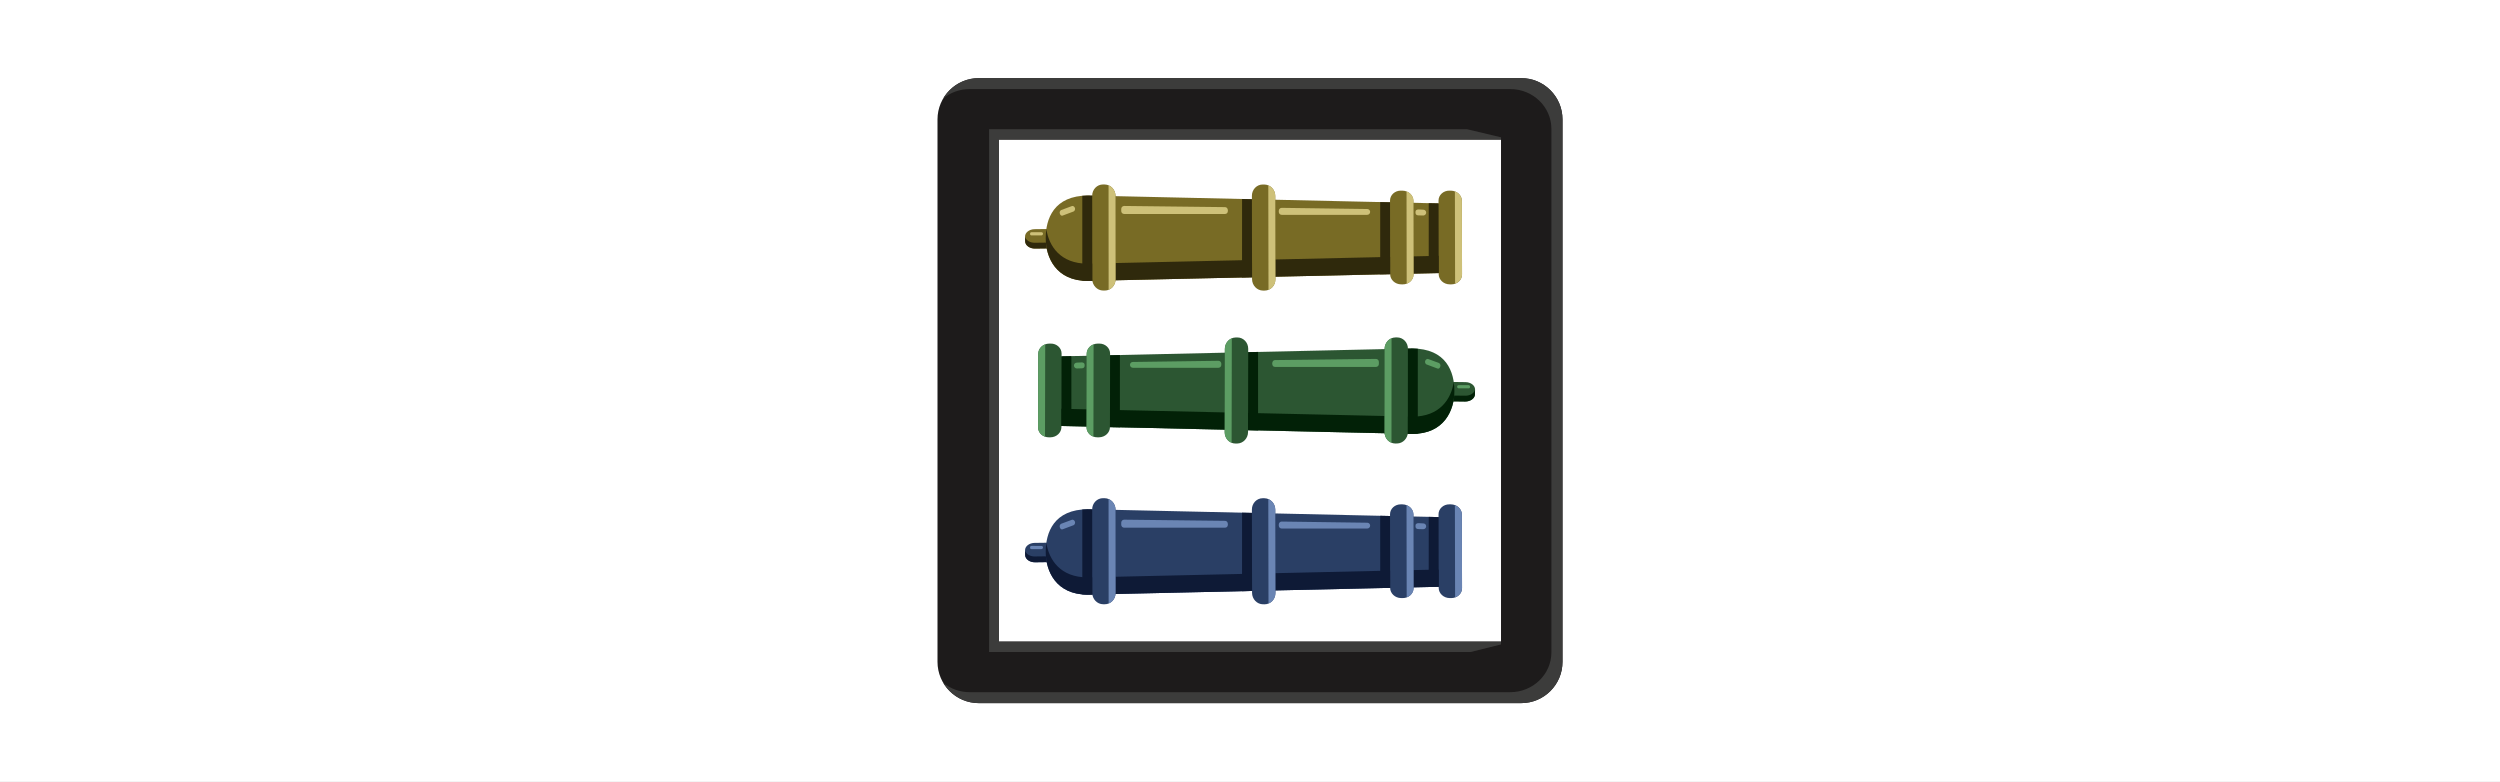
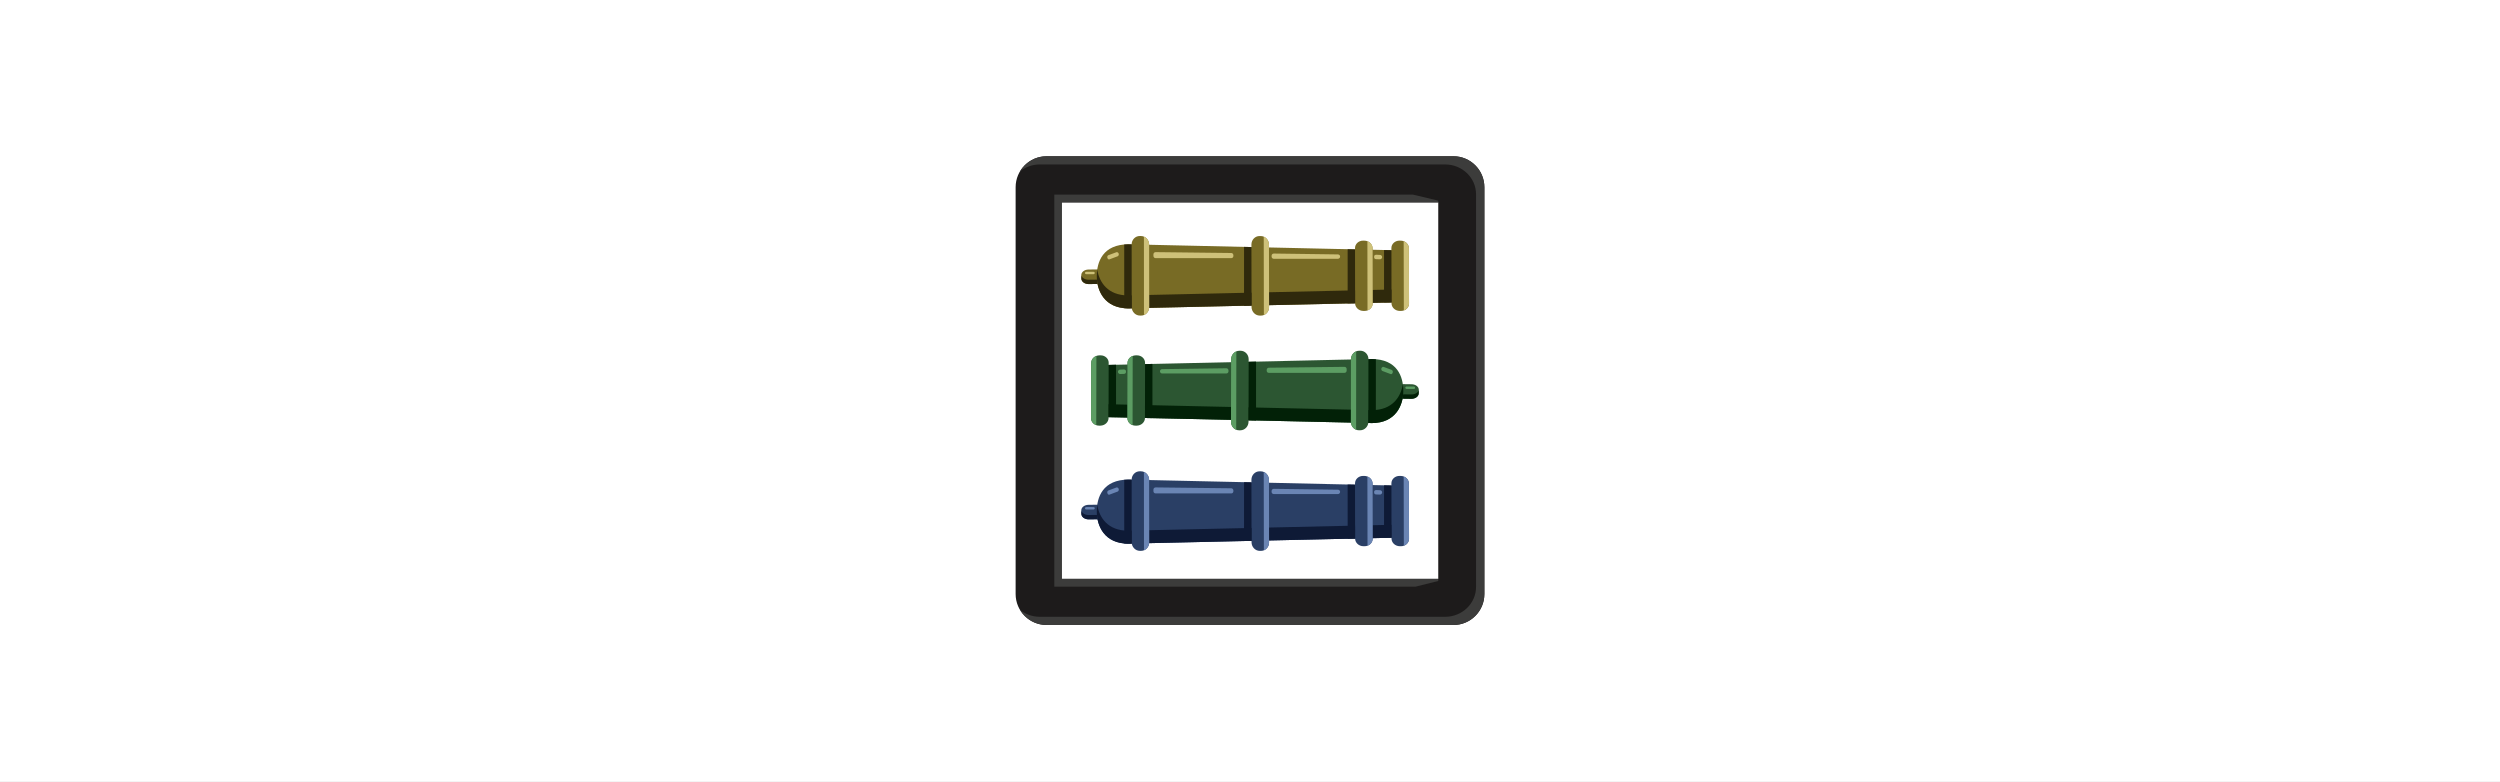
<svg xmlns="http://www.w3.org/2000/svg" viewBox="0 0 1600 500" width="1600" height="500" role="img" aria-label="CannonadeCommand">
  <rect width="1600" height="500" fill="#ffffff" />
-   <g transform="translate(600,50) scale(0.416545)">
+   <g transform="translate(650,100) scale(0.312409)">
    <defs>
      <style>
      .cls-1 {
        fill: #1d1b1b;
      }

      .cls-2 {
        fill: #786b25;
      }

      .cls-3 {
        fill: #022107;
      }

      .cls-4 {
        fill: #6a85b4;
      }

      .cls-5 {
        fill: #5c9d63;
      }

      .cls-6 {
        fill: #2c5632;
      }

      .cls-7 {
        fill: #cec179;
      }

      .cls-8 {
        fill: #2f290c;
      }

      .cls-9 {
        fill: #2a3f65;
      }

      .cls-10 {
        fill: #3c3c3b;
      }

      .cls-11 {
        fill: #0e1a36;
      }
    </style>
    </defs>
    <g id="logo">
      <g id="kannonen">
        <g>
          <g>
            <path class="cls-9" d="M134.68,732.79l-.16-7.26c-.14-6.2,6.46-11.35,14.65-11.45l31.59-.4.27,29.8-31.21.39c-8.19.1-15-4.88-15.14-11.08Z" />
            <path class="cls-11" d="M322.47,723.18c-.01-.68-.12-1.35-.29-2v.33c.14,6.2-6.45,11.35-14.64,11.45l-158.16,1.98c-7.29.09-13.47-3.85-14.85-9.08l.15,6.93c.14,6.2,6.95,11.18,15.14,11.08l158.16-1.98c8.19-.1,14.78-5.26,14.65-11.45l-.16-7.26Z" />
            <path class="cls-9" d="M781.02,781.27l-550.51,12.32c-48.46,0-64.26-36.29-64.26-65.6h0c0-29.31,12.07-65.6,65.35-65.6l549.42,12.32v106.57Z" />
            <path class="cls-11" d="M167.23,714.06c-.68,4.7-.97,9.4-.97,13.93h0c0,29.31,15.8,65.6,64.26,65.6l550.51-12.32v-26.51l-550.51,12.32c-41.69,0-59.2-26.85-63.29-53.02Z" />
          </g>
          <g>
            <path class="cls-9" d="M256.89,808.39l-2.41-.02c-9.2-.08-16.74-8.01-16.75-17.62l-.09-128.03c0-9.61,7.52-17.41,16.72-17.33l2.41.02c9.2.08,16.74,8.01,16.75,17.62l.09,128.03c0,9.61-7.52,17.41-16.72,17.33Z" />
            <path class="cls-4" d="M273.61,791.06c0,7.39-4.44,13.71-10.68,16.2l-.12-160.6c6.25,2.59,10.7,8.98,10.71,16.38l.1,128.03Z" />
            <path class="cls-11" d="M237.69,662.52c-4.93-.28-9.95-.22-15.22.25l.03,130.51c4.73.44,9.88.36,15.29.21l-.09-130.96Z" />
          </g>
          <g>
            <path class="cls-9" d="M502.48,808.45l-2.41-.02c-9.2-.07-16.75-7.99-16.77-17.6l-.24-128.03c-.02-9.61,7.5-17.42,16.7-17.35l2.41.02c9.2.07,16.75,7.99,16.77,17.6l.24,128.03c.02,9.61-7.5,17.42-16.7,17.35Z" />
            <path class="cls-4" d="M519.23,791.11c.02,7.39-4.42,13.71-10.67,16.21l-.3-160.6c6.25,2.58,10.71,8.97,10.73,16.36l.24,128.03Z" />
            <polygon class="cls-11" points="483.07 668.02 467.95 667.68 467.89 788.27 483.3 787.93 483.07 668.02" />
          </g>
          <g>
            <path class="cls-9" d="M714.64,798.9l-2.41-.03c-9.2-.11-16.74-7.15-16.76-15.64l-.18-113.13c-.01-8.49,7.5-15.35,16.71-15.24l2.41.03c9.2.11,16.74,7.15,16.76,15.64l.18,113.13c.01,8.49-7.5,15.35-16.71,15.24Z" />
            <path class="cls-4" d="M731.54,783.56c.01,6.52-4.43,12.08-10.67,14.25l-.24-141.76c6.25,2.31,10.71,7.97,10.72,14.5l.19,113.01Z" />
            <polygon class="cls-11" points="695.29 672.78 680.17 672.44 680.21 783.42 695.47 783.24 695.29 672.78" />
          </g>
          <g>
            <path class="cls-9" d="M789.23,798.9l-2.41-.03c-9.2-.1-16.75-7.14-16.77-15.63l-.25-113.13c-.02-8.49,7.5-15.36,16.7-15.25l2.41.03c9.2.1,16.75,7.14,16.77,15.63l.25,113.13c.02,8.49-7.5,15.36-16.7,15.25Z" />
            <path class="cls-4" d="M805.93,783.55c.02,6.52-4.42,12.08-10.66,14.26l-.32-141.76c6.25,2.31,10.71,7.97,10.73,14.49l.26,113.01Z" />
            <polygon class="cls-11" points="769.88 674.45 754.76 674.11 754.72 781.31 770.05 781.28 769.88 674.45" />
          </g>
          <path class="cls-4" d="M286.89,678.41l154.94,1.8c2.33.03,4.35,1.82,4.35,5.37s-1.92,5.15-4.5,5.15h-154.94c-2.44-.01-4.41-1.98-4.43-4.42v-3.36c-.02-2.52,2.05-4.57,4.56-4.53Z" />
          <path class="cls-4" d="M528.94,681.31l131.43,1.8c2.33.03,4.23,1.86,4.36,4.19h0c.14,2.57-1.92,4.75-4.5,4.75h-131.42c-2.44-.01-4.41-1.98-4.43-4.42v-1.79c-.02-2.52,2.05-4.57,4.56-4.53Z" />
          <path class="cls-4" d="M739.1,683.78l7.32.37c2.33,0,4.25,1.82,4.4,4.15h0c.16,2.57-1.88,4.77-4.45,4.79l-7.45-.21c-2.44.02-4.44-1.24-4.48-3.68l-.03-1.79c-.04-2.52,2.17-3.64,4.68-3.64Z" />
          <path class="cls-4" d="M144.83,718.69l14.91.07c1.27-.02,2.29.95,2.35,2.23h0c.07,1.4-1.06,2.62-2.46,2.66l-14.98.02c-1.33.04-2.4-.64-2.4-1.97v-.97c0-1.37,1.21-2.01,2.58-2.03Z" />
          <path class="cls-4" d="M190.05,684.69l16.6-6.16c1.45-.56,3.66.87,4.19,2.34l.39.87c.58,1.63-.45,4.47-2.04,5.11l-17.15,6.43c-1.51.61-3.32-.82-3.8-2.4l-.45-1.47c-.49-1.62.7-4.13,2.26-4.73Z" />
        </g>
        <g>
          <g>
            <path class="cls-6" d="M825.77,485.79l.16-7.26c.14-6.2-6.46-11.35-14.65-11.45l-31.59-.4-.27,29.8,31.21.39c8.19.1,15-4.88,15.14-11.08Z" />
            <path class="cls-3" d="M637.98,476.18c.01-.68.12-1.35.29-2v.33c-.14,6.2,6.45,11.35,14.64,11.45l158.16,1.98c7.29.09,13.47-3.85,14.85-9.08l-.15,6.93c-.14,6.2-6.95,11.18-15.14,11.08l-158.16-1.98c-8.19-.1-14.78-5.26-14.65-11.45l.16-7.26Z" />
            <path class="cls-6" d="M179.43,534.27l550.51,12.32c48.46,0,64.26-36.29,64.26-65.6h0c0-29.31-12.07-65.6-65.35-65.6l-549.42,12.32v106.57Z" />
            <path class="cls-3" d="M793.22,467.06c.68,4.7.97,9.4.97,13.93h0c0,29.31-15.8,65.6-64.26,65.6l-550.51-12.32v-26.51s550.51,12.32,550.51,12.32c41.69,0,59.2-26.85,63.29-53.02Z" />
          </g>
          <g>
            <path class="cls-6" d="M703.56,561.39l2.41-.02c9.2-.08,16.74-8.01,16.75-17.62l.09-128.03c0-9.61-7.52-17.41-16.72-17.33l-2.41.02c-9.2.08-16.74,8.01-16.75,17.62l-.09,128.03c0,9.61,7.52,17.41,16.72,17.33Z" />
            <path class="cls-5" d="M686.84,544.06c0,7.39,4.44,13.71,10.68,16.2l.12-160.6c-6.25,2.59-10.7,8.98-10.71,16.38l-.1,128.03Z" />
            <path class="cls-3" d="M722.76,415.52c4.93-.28,9.95-.22,15.22.25l-.03,130.51c-4.73.44-9.88.36-15.29.21l.09-130.96Z" />
          </g>
          <g>
            <path class="cls-6" d="M457.97,561.45l2.41-.02c9.2-.07,16.75-7.99,16.77-17.6l.24-128.03c.02-9.61-7.5-17.42-16.7-17.35l-2.41.02c-9.2.07-16.75,7.99-16.77,17.6l-.24,128.03c-.02,9.61,7.5,17.42,16.7,17.35Z" />
            <path class="cls-5" d="M441.22,544.11c-.02,7.39,4.42,13.71,10.67,16.21l.3-160.6c-6.25,2.58-10.71,8.97-10.73,16.36l-.24,128.03Z" />
            <polygon class="cls-3" points="477.38 421.02 492.5 420.68 492.56 541.27 477.15 540.93 477.38 421.02" />
          </g>
          <g>
            <path class="cls-6" d="M245.81,551.9l2.41-.03c9.2-.11,16.74-7.15,16.76-15.64l.18-113.13c.01-8.49-7.5-15.35-16.71-15.24l-2.41.03c-9.2.11-16.74,7.15-16.76,15.64l-.18,113.13c-.01,8.49,7.5,15.35,16.71,15.24Z" />
            <path class="cls-5" d="M228.91,536.56c-.01,6.52,4.43,12.08,10.67,14.25l.24-141.76c-6.25,2.31-10.71,7.97-10.72,14.5l-.19,113.01Z" />
            <polygon class="cls-3" points="265.16 425.78 280.28 425.44 280.24 536.42 264.98 536.24 265.16 425.78" />
          </g>
          <g>
            <path class="cls-6" d="M171.22,551.9l2.41-.03c9.2-.1,16.75-7.14,16.77-15.63l.25-113.13c.02-8.49-7.5-15.36-16.7-15.25l-2.41.03c-9.2.1-16.75,7.14-16.77,15.63l-.25,113.13c-.02,8.49,7.5,15.36,16.7,15.25Z" />
            <path class="cls-5" d="M154.52,536.55c-.02,6.52,4.42,12.08,10.66,14.26l.32-141.76c-6.25,2.31-10.71,7.97-10.73,14.49l-.26,113.01Z" />
            <polygon class="cls-3" points="190.57 427.45 205.69 427.11 205.73 534.31 190.4 534.28 190.57 427.45" />
          </g>
          <path class="cls-5" d="M673.56,431.41l-154.94,1.8c-2.33.03-4.35,1.82-4.35,5.37s1.92,5.15,4.5,5.15h154.94c2.44-.01,4.41-1.98,4.43-4.42v-3.36c.02-2.52-2.05-4.57-4.56-4.53Z" />
          <path class="cls-5" d="M431.51,434.31l-131.43,1.8c-2.33.03-4.23,1.86-4.36,4.19h0c-.14,2.57,1.92,4.75,4.5,4.75h131.42c2.44-.01,4.41-1.98,4.43-4.42v-1.79c.02-2.52-2.05-4.57-4.56-4.53Z" />
          <path class="cls-5" d="M221.35,436.78l-7.32.37c-2.33,0-4.25,1.82-4.4,4.15h0c-.16,2.57,1.88,4.77,4.45,4.79l7.45-.21c2.44.02,4.44-1.24,4.48-3.68l.03-1.79c.04-2.52-2.17-3.64-4.68-3.64Z" />
          <path class="cls-5" d="M815.62,471.69l-14.91.07c-1.27-.02-2.29.95-2.35,2.23h0c-.07,1.4,1.06,2.62,2.46,2.66l14.98.02c1.33.04,2.4-.64,2.4-1.97v-.97c0-1.37-1.21-2.01-2.58-2.03Z" />
          <path class="cls-5" d="M770.4,437.69l-16.6-6.16c-1.45-.56-3.66.87-4.19,2.34l-.39.87c-.58,1.63.45,4.47,2.04,5.11l17.15,6.43c1.51.61,3.32-.82,3.8-2.4l.45-1.47c.49-1.62-.7-4.13-2.26-4.73Z" />
        </g>
        <g>
          <g>
            <path class="cls-2" d="M134.68,250.79l-.16-7.26c-.14-6.2,6.46-11.35,14.65-11.45l31.59-.4.27,29.8-31.21.39c-8.19.1-15-4.88-15.14-11.08Z" />
            <path class="cls-8" d="M322.47,241.18c-.01-.68-.12-1.35-.29-2v.33c.14,6.2-6.45,11.35-14.64,11.45l-158.16,1.98c-7.29.09-13.47-3.85-14.85-9.08l.15,6.93c.14,6.2,6.95,11.18,15.14,11.08l158.16-1.98c8.19-.1,14.78-5.26,14.65-11.45l-.16-7.26Z" />
            <path class="cls-2" d="M781.02,299.27l-550.51,12.32c-48.46,0-64.26-36.29-64.26-65.6h0c0-29.31,12.07-65.6,65.35-65.6l549.42,12.32v106.57Z" />
            <path class="cls-8" d="M167.23,232.06c-.68,4.7-.97,9.4-.97,13.93h0c0,29.31,15.8,65.6,64.26,65.6l550.51-12.32v-26.51l-550.51,12.32c-41.69,0-59.2-26.85-63.29-53.02Z" />
          </g>
          <g>
            <path class="cls-2" d="M256.89,326.39l-2.41-.02c-9.2-.08-16.74-8.01-16.75-17.62l-.09-128.03c0-9.61,7.52-17.41,16.72-17.33l2.41.02c9.2.08,16.74,8.01,16.75,17.62l.09,128.03c0,9.61-7.52,17.41-16.72,17.33Z" />
            <path class="cls-7" d="M273.61,309.06c0,7.39-4.44,13.71-10.68,16.2l-.12-160.6c6.25,2.59,10.7,8.98,10.71,16.38l.1,128.03Z" />
            <path class="cls-8" d="M237.69,180.52c-4.93-.28-9.95-.22-15.22.25l.03,130.51c4.73.44,9.88.36,15.29.21l-.09-130.96Z" />
          </g>
          <g>
            <path class="cls-2" d="M502.48,326.45l-2.41-.02c-9.2-.07-16.75-7.99-16.77-17.6l-.24-128.03c-.02-9.61,7.5-17.42,16.7-17.35l2.41.02c9.2.07,16.75,7.99,16.77,17.6l.24,128.03c.02,9.61-7.5,17.42-16.7,17.35Z" />
            <path class="cls-7" d="M519.23,309.11c.02,7.39-4.42,13.71-10.67,16.21l-.3-160.6c6.25,2.58,10.71,8.97,10.73,16.36l.24,128.03Z" />
            <polygon class="cls-8" points="483.07 186.02 467.95 185.68 467.89 306.27 483.3 305.93 483.07 186.02" />
          </g>
          <g>
            <path class="cls-2" d="M714.64,316.9l-2.41-.03c-9.2-.11-16.74-7.15-16.76-15.64l-.18-113.13c-.01-8.49,7.5-15.35,16.71-15.24l2.41.03c9.2.11,16.74,7.15,16.76,15.64l.18,113.13c.01,8.49-7.5,15.35-16.71,15.24Z" />
            <path class="cls-7" d="M731.54,301.56c.01,6.52-4.43,12.08-10.67,14.25l-.24-141.76c6.25,2.31,10.71,7.97,10.72,14.5l.19,113.01Z" />
            <polygon class="cls-8" points="695.29 190.78 680.17 190.44 680.21 301.42 695.47 301.24 695.29 190.78" />
          </g>
          <g>
            <path class="cls-2" d="M789.23,316.9l-2.41-.03c-9.2-.1-16.75-7.14-16.77-15.63l-.25-113.13c-.02-8.49,7.5-15.36,16.7-15.25l2.41.03c9.2.1,16.75,7.14,16.77,15.63l.25,113.13c.02,8.49-7.5,15.36-16.7,15.25Z" />
            <path class="cls-7" d="M805.93,301.55c.02,6.52-4.42,12.08-10.66,14.26l-.32-141.76c6.25,2.31,10.71,7.97,10.73,14.49l.26,113.01Z" />
            <polygon class="cls-8" points="769.88 192.45 754.76 192.11 754.72 299.31 770.05 299.28 769.88 192.45" />
          </g>
          <path class="cls-7" d="M286.89,196.41l154.94,1.8c2.33.03,4.35,1.82,4.35,5.37s-1.92,5.15-4.5,5.15h-154.94c-2.44-.01-4.41-1.98-4.43-4.42v-3.36c-.02-2.52,2.05-4.57,4.56-4.53Z" />
          <path class="cls-7" d="M528.94,199.31l131.43,1.8c2.33.03,4.23,1.86,4.36,4.19h0c.14,2.57-1.92,4.75-4.5,4.75h-131.42c-2.44-.01-4.41-1.98-4.43-4.42v-1.79c-.02-2.52,2.05-4.57,4.56-4.53Z" />
          <path class="cls-7" d="M739.1,201.78l7.32.37c2.33,0,4.25,1.82,4.4,4.15h0c.16,2.57-1.88,4.77-4.45,4.79l-7.45-.21c-2.44.02-4.44-1.24-4.48-3.68l-.03-1.79c-.04-2.52,2.17-3.64,4.68-3.64Z" />
          <path class="cls-7" d="M144.83,236.69l14.91.07c1.27-.02,2.29.95,2.35,2.23h0c.07,1.4-1.06,2.62-2.46,2.66l-14.98.02c-1.33.04-2.4-.64-2.4-1.97v-.97c0-1.37,1.21-2.01,2.58-2.03Z" />
          <path class="cls-7" d="M190.05,202.69l16.6-6.16c1.45-.56,3.66.87,4.19,2.34l.39.87c.58,1.63-.45,4.47-2.04,5.11l-17.15,6.43c-1.51.61-3.32-.82-3.8-2.4l-.45-1.47c-.49-1.62.7-4.13,2.26-4.73Z" />
        </g>
      </g>
      <path id="rahmen_dunkel" class="cls-1" d="M865.8,94.48v771.32H94.48V94.48h771.32M896.83,0H63.45C28.41,0,0,28.41,0,63.45v833.38c0,35.04,28.41,63.45,63.45,63.45h833.38c35.04,0,63.45-28.41,63.45-63.45V63.45C960.28,28.41,931.87,0,896.83,0h0Z" />
      <g id="schattierung">
        <path class="cls-10" d="M896.83,0H63.45C40.21,0,19.91,12.5,8.85,31.13c10.99-8.94,25.16-14.33,40.63-14.33h830.53c34.92,0,63.23,27.41,63.23,61.23v804.21c0,33.82-28.31,61.23-63.23,61.23H49.48c-15.47,0-29.64-5.39-40.63-14.33,11.05,18.63,31.36,31.13,54.6,31.13h833.38c35.04,0,63.45-28.41,63.45-63.45V63.45c0-35.04-28.41-63.45-63.45-63.45Z" />
        <polygon class="cls-10" points="79.27 881.75 819.14 881.75 865.8 870.11 865.8 865.8 94.48 865.8 94.48 94.48 865.8 94.48 865.81 90.94 813.64 78.52 79.27 78.52 79.27 881.75" />
      </g>
    </g>
  </g>
</svg>
